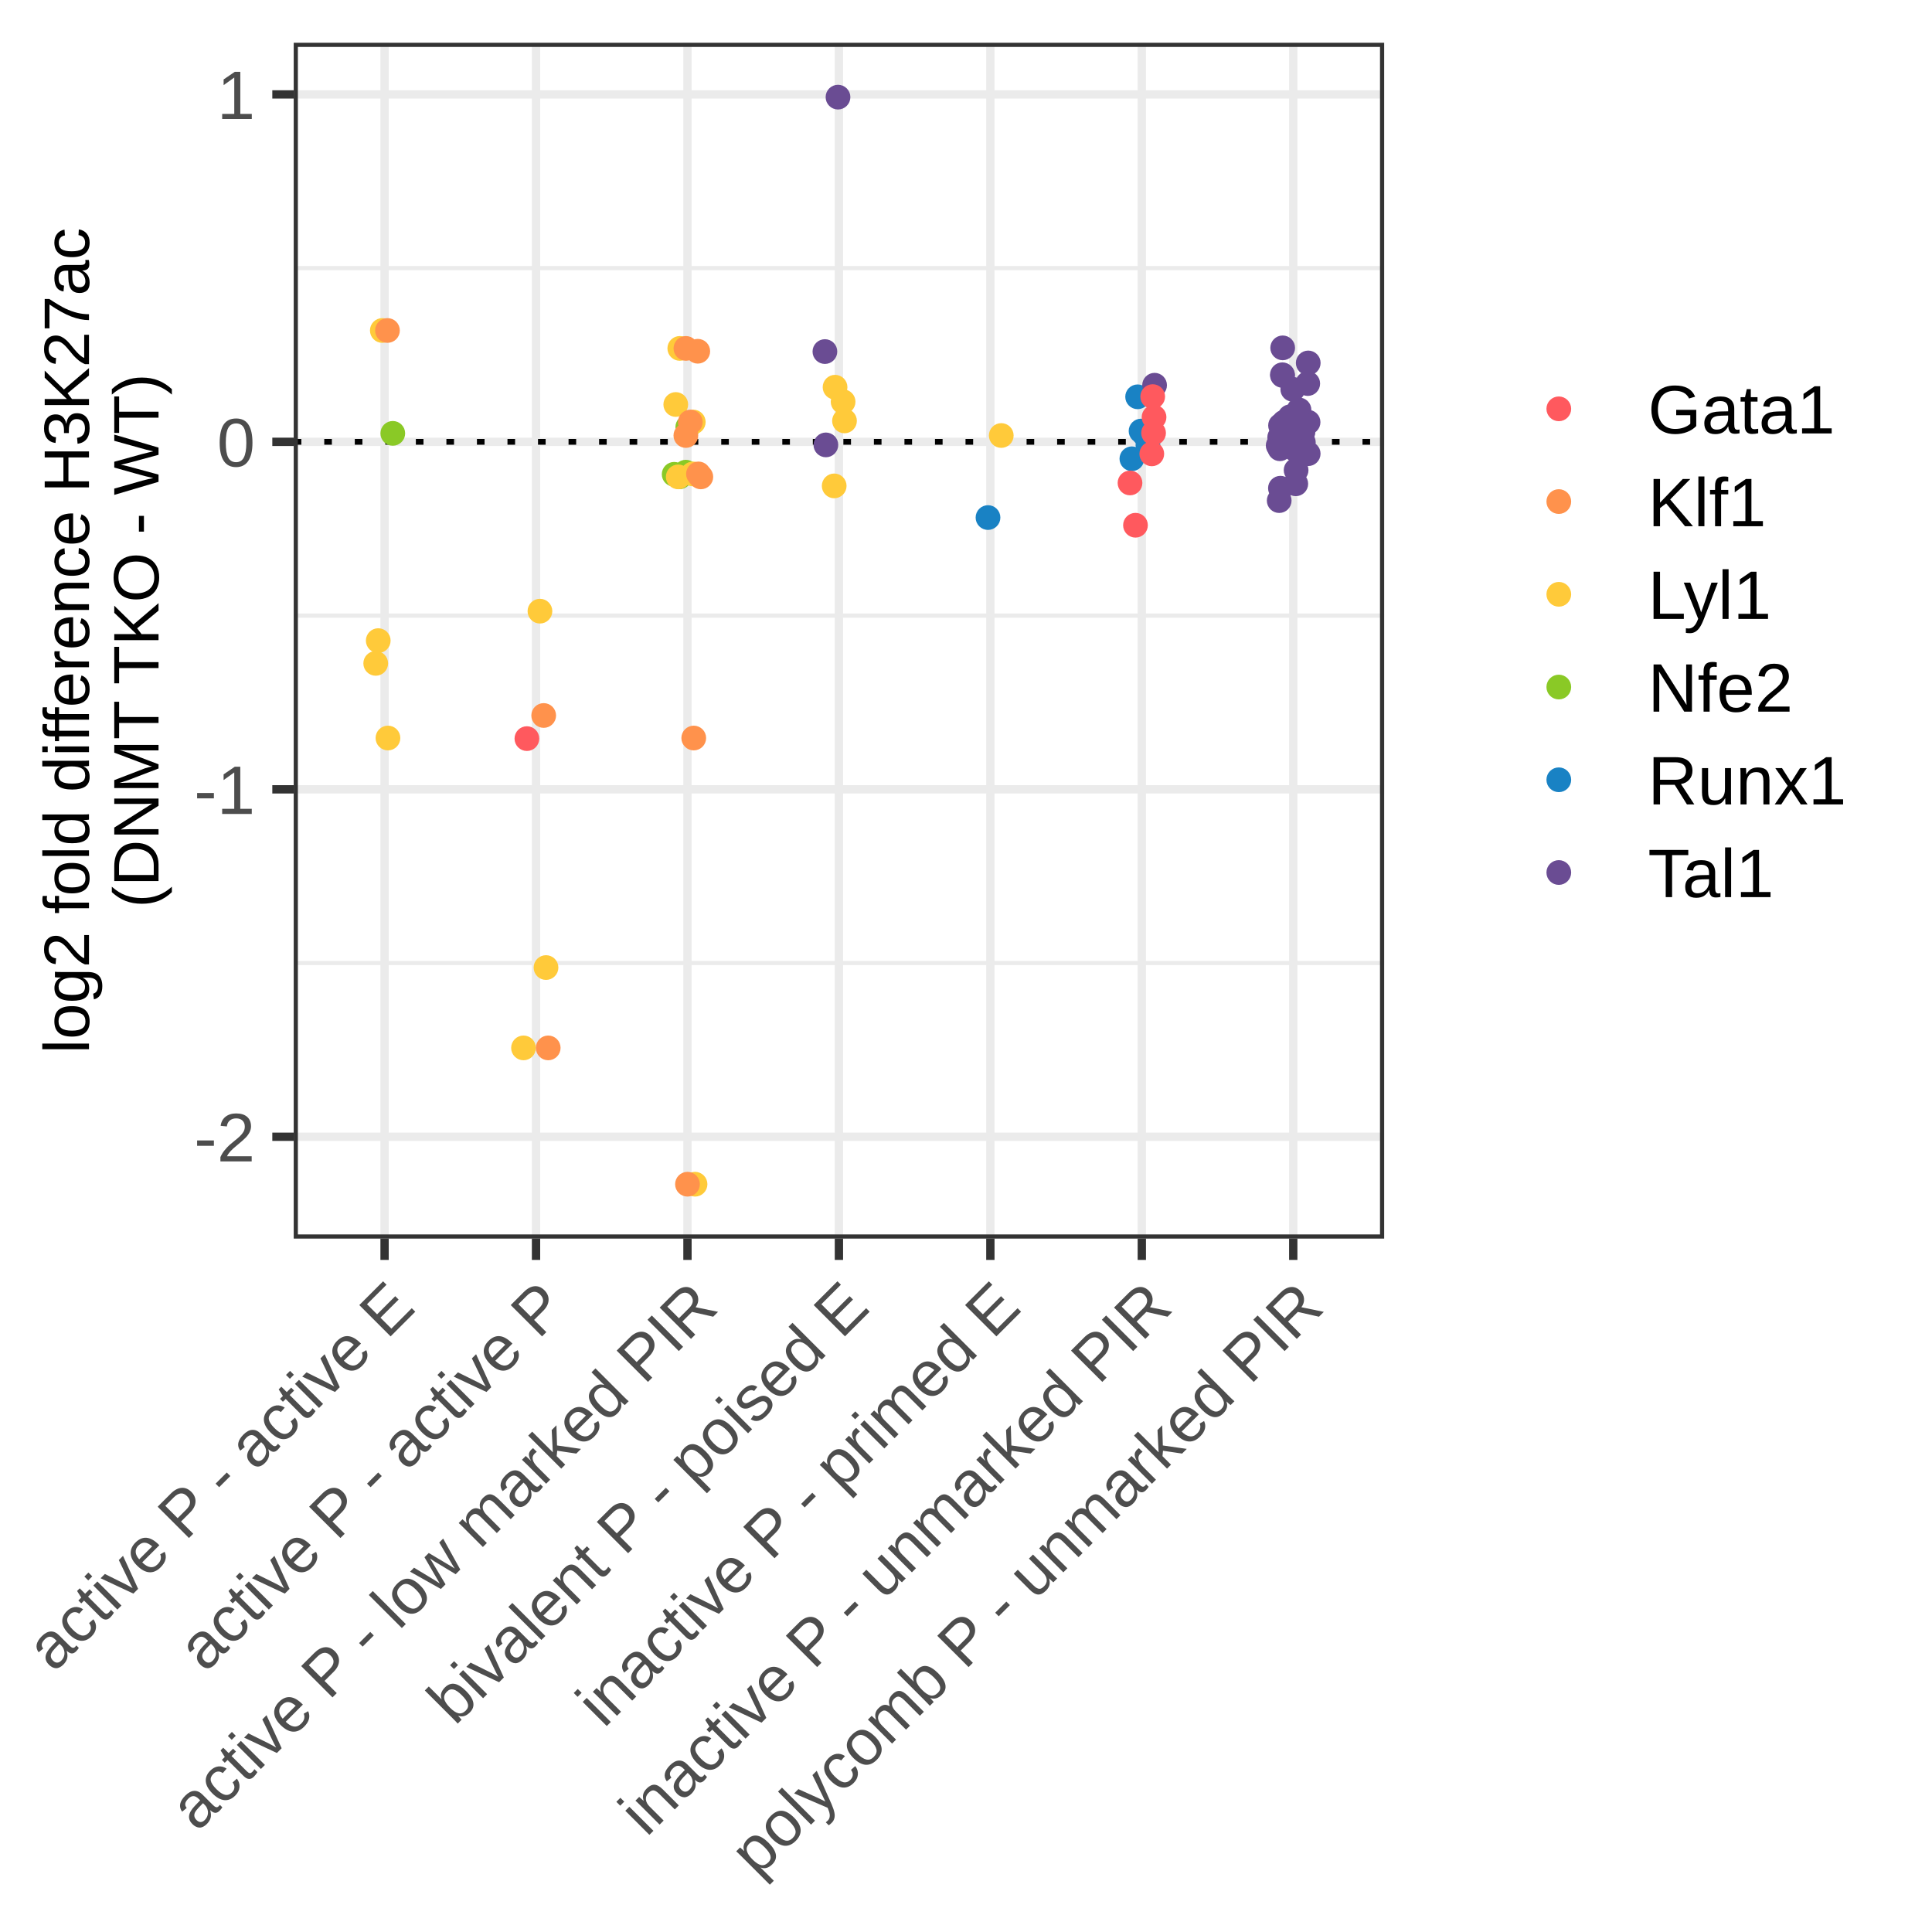
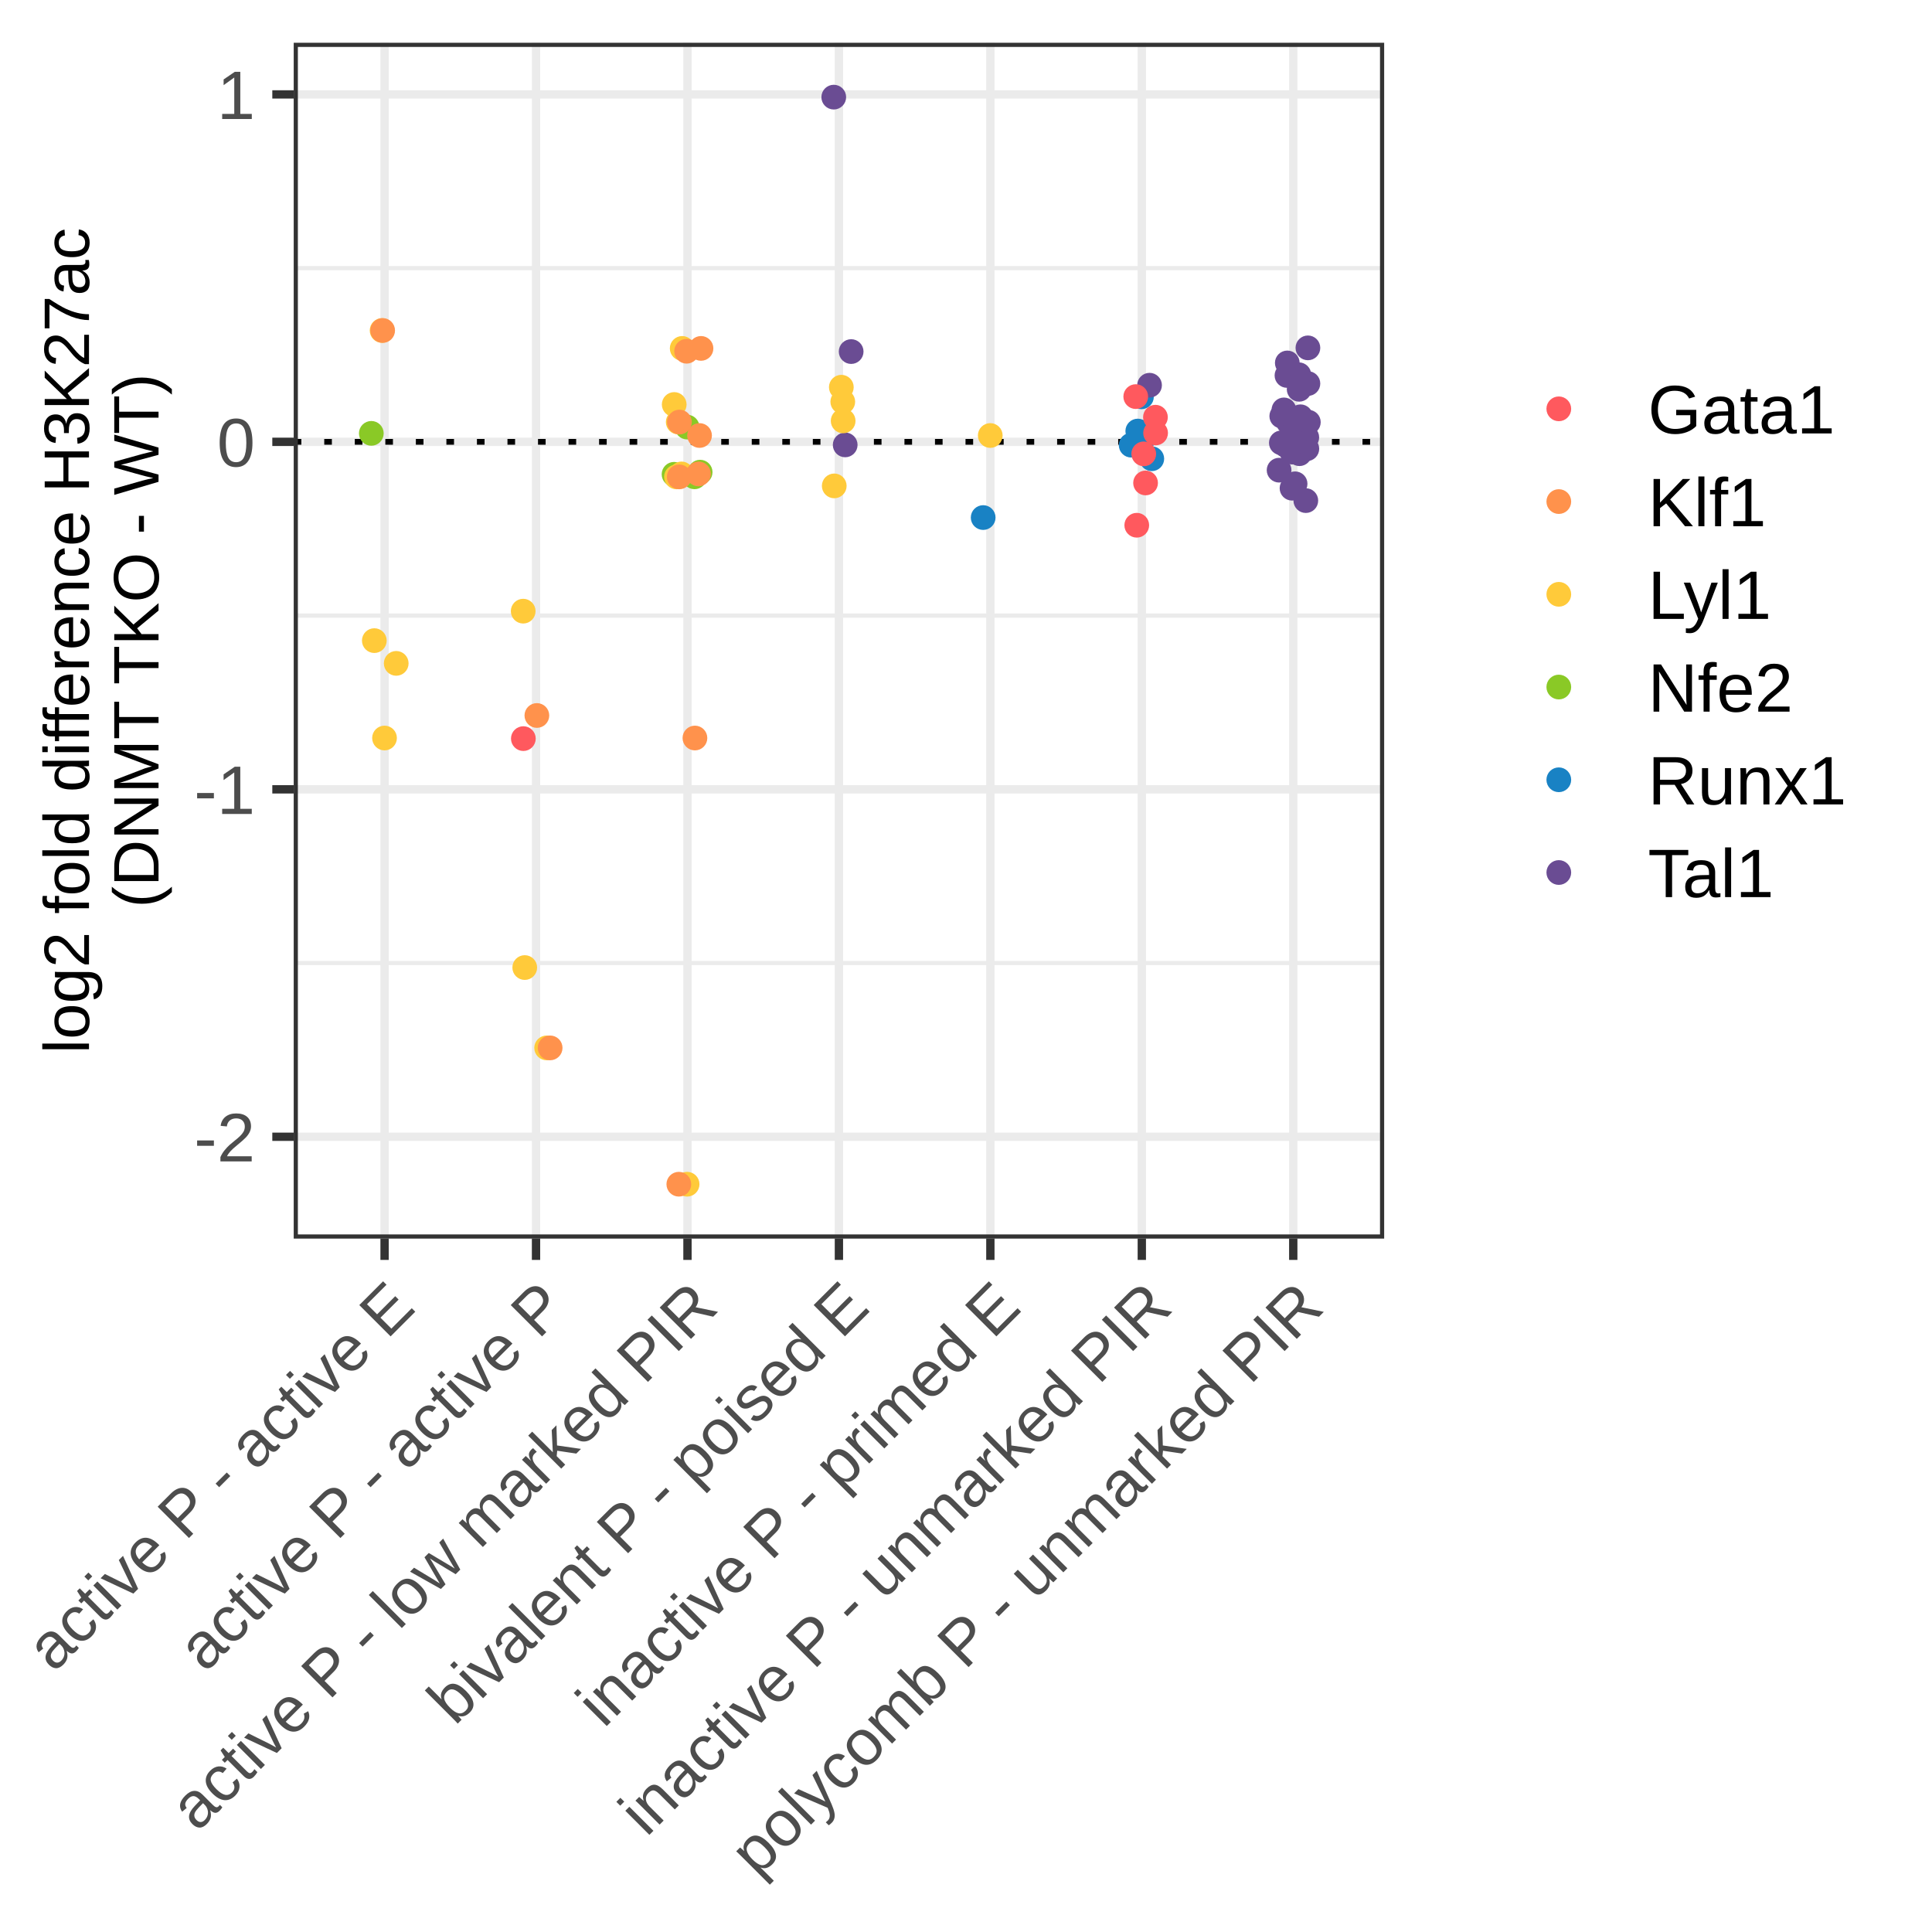
<svg xmlns="http://www.w3.org/2000/svg" class="svglite" width="360.00pt" height="360.00pt" viewBox="0 0 360.00 360.00">
  <defs>
    <style type="text/css">
    .svglite line, .svglite polyline, .svglite polygon, .svglite path, .svglite rect, .svglite circle {
      fill: none;
      stroke: #000000;
      stroke-linecap: round;
      stroke-linejoin: round;
      stroke-miterlimit: 10.00;
    }
    .svglite text {
      white-space: pre;
    }
  </style>
  </defs>
  <rect width="100%" height="100%" style="stroke: none; fill: #FFFFFF;" />
  <defs>
    <clipPath id="cpMC4wMHwzNjAuMDB8MC4wMHwzNjAuMDA=">
      <rect x="0.00" y="0.00" width="360.00" height="360.00" />
    </clipPath>
  </defs>
  <g clip-path="url(#cpMC4wMHwzNjAuMDB8MC4wMHwzNjAuMDA=)">
    <rect x="-0" y="0.00" width="360.00" height="360.00" style="stroke-width: 1.55; stroke: #FFFFFF; fill: #FFFFFF;" />
  </g>
  <defs>
    <clipPath id="cpNTQuNzN8MjU3LjkxfDcuOTd8MjMwLjc5">
      <rect x="54.73" y="7.97" width="203.19" height="222.82" />
    </clipPath>
  </defs>
  <g clip-path="url(#cpNTQuNzN8MjU3LjkxfDcuOTd8MjMwLjc5)">
    <rect x="54.73" y="7.97" width="203.19" height="222.82" style="stroke-width: 1.55; stroke: none; fill: #FFFFFF;" />
    <polyline points="54.73,179.45 257.91,179.45 " style="stroke-width: 0.78; stroke: #EBEBEB; stroke-linecap: butt;" />
    <polyline points="54.73,114.71 257.91,114.71 " style="stroke-width: 0.78; stroke: #EBEBEB; stroke-linecap: butt;" />
    <polyline points="54.73,49.96 257.91,49.96 " style="stroke-width: 0.78; stroke: #EBEBEB; stroke-linecap: butt;" />
    <polyline points="54.73,211.82 257.91,211.82 " style="stroke-width: 1.55; stroke: #EBEBEB; stroke-linecap: butt;" />
    <polyline points="54.73,147.08 257.91,147.08 " style="stroke-width: 1.55; stroke: #EBEBEB; stroke-linecap: butt;" />
    <polyline points="54.73,82.33 257.91,82.33 " style="stroke-width: 1.55; stroke: #EBEBEB; stroke-linecap: butt;" />
    <polyline points="54.73,17.59 257.91,17.59 " style="stroke-width: 1.55; stroke: #EBEBEB; stroke-linecap: butt;" />
    <polyline points="71.66,230.79 71.66,7.97 " style="stroke-width: 1.55; stroke: #EBEBEB; stroke-linecap: butt;" />
    <polyline points="99.88,230.79 99.88,7.97 " style="stroke-width: 1.55; stroke: #EBEBEB; stroke-linecap: butt;" />
    <polyline points="128.10,230.79 128.10,7.97 " style="stroke-width: 1.55; stroke: #EBEBEB; stroke-linecap: butt;" />
    <polyline points="156.32,230.79 156.32,7.97 " style="stroke-width: 1.55; stroke: #EBEBEB; stroke-linecap: butt;" />
    <polyline points="184.54,230.79 184.54,7.97 " style="stroke-width: 1.55; stroke: #EBEBEB; stroke-linecap: butt;" />
    <polyline points="212.76,230.79 212.76,7.97 " style="stroke-width: 1.55; stroke: #EBEBEB; stroke-linecap: butt;" />
    <polyline points="240.98,230.79 240.98,7.97 " style="stroke-width: 1.55; stroke: #EBEBEB; stroke-linecap: butt;" />
    <line x1="54.73" y1="82.33" x2="257.91" y2="82.33" style="stroke-width: 1.07; stroke-dasharray: 1.42,4.27; stroke-linecap: butt;" />
-     <circle cx="125.62" cy="88.38" r="1.95" style="stroke-width: 0.71; stroke: #8AC926; fill: #8AC926;" />
-     <circle cx="127.78" cy="87.98" r="1.95" style="stroke-width: 0.71; stroke: #8AC926; fill: #8AC926;" />
-     <circle cx="73.19" cy="80.75" r="1.95" style="stroke-width: 0.71; stroke: #8AC926; fill: #8AC926;" />
-     <circle cx="128.16" cy="79.58" r="1.95" style="stroke-width: 0.71; stroke: #8AC926; fill: #8AC926;" />
-     <circle cx="126.64" cy="88.85" r="1.95" style="stroke-width: 0.71; stroke: #8AC926; fill: #8AC926;" />
-     <circle cx="212.62" cy="80.32" r="1.95" style="stroke-width: 0.71; stroke: #1982C4; fill: #1982C4;" />
-     <circle cx="213.24" cy="80.95" r="1.95" style="stroke-width: 0.71; stroke: #1982C4; fill: #1982C4;" />
-     <circle cx="211.98" cy="73.94" r="1.95" style="stroke-width: 0.71; stroke: #1982C4; fill: #1982C4;" />
-     <circle cx="213.90" cy="82.95" r="1.95" style="stroke-width: 0.71; stroke: #1982C4; fill: #1982C4;" />
-     <circle cx="184.10" cy="96.44" r="1.95" style="stroke-width: 0.71; stroke: #1982C4; fill: #1982C4;" />
-     <circle cx="210.91" cy="85.48" r="1.95" style="stroke-width: 0.71; stroke: #1982C4; fill: #1982C4;" />
-     <circle cx="238.45" cy="81.50" r="1.95" style="stroke-width: 0.71; stroke: #6A4C93; fill: #6A4C93;" />
-     <circle cx="153.89" cy="82.90" r="1.95" style="stroke-width: 0.71; stroke: #6A4C93; fill: #6A4C93;" />
-     <circle cx="238.59" cy="90.97" r="1.95" style="stroke-width: 0.71; stroke: #6A4C93; fill: #6A4C93;" />
-     <circle cx="240.77" cy="79.77" r="1.95" style="stroke-width: 0.71; stroke: #6A4C93; fill: #6A4C93;" />
+     <circle cx="125.60" cy="88.38" r="1.95" style="stroke-width: 0.71; stroke: #8AC926; fill: #8AC926;" />
+     <circle cx="130.46" cy="87.98" r="1.95" style="stroke-width: 0.71; stroke: #8AC926; fill: #8AC926;" />
+     <circle cx="69.19" cy="80.75" r="1.95" style="stroke-width: 0.71; stroke: #8AC926; fill: #8AC926;" />
+     <circle cx="128.03" cy="79.58" r="1.95" style="stroke-width: 0.71; stroke: #8AC926; fill: #8AC926;" />
+     <circle cx="129.41" cy="88.85" r="1.95" style="stroke-width: 0.71; stroke: #8AC926; fill: #8AC926;" />
+     <circle cx="212.01" cy="80.32" r="1.95" style="stroke-width: 0.71; stroke: #1982C4; fill: #1982C4;" />
+     <circle cx="213.94" cy="80.95" r="1.95" style="stroke-width: 0.71; stroke: #1982C4; fill: #1982C4;" />
+     <circle cx="212.69" cy="73.94" r="1.95" style="stroke-width: 0.71; stroke: #1982C4; fill: #1982C4;" />
+     <circle cx="210.78" cy="82.95" r="1.95" style="stroke-width: 0.71; stroke: #1982C4; fill: #1982C4;" />
+     <circle cx="183.20" cy="96.44" r="1.95" style="stroke-width: 0.71; stroke: #1982C4; fill: #1982C4;" />
+     <circle cx="214.62" cy="85.48" r="1.95" style="stroke-width: 0.71; stroke: #1982C4; fill: #1982C4;" />
+     <circle cx="243.50" cy="81.50" r="1.95" style="stroke-width: 0.71; stroke: #6A4C93; fill: #6A4C93;" />
+     <circle cx="157.49" cy="82.90" r="1.95" style="stroke-width: 0.71; stroke: #6A4C93; fill: #6A4C93;" />
+     <circle cx="240.75" cy="90.97" r="1.95" style="stroke-width: 0.71; stroke: #6A4C93; fill: #6A4C93;" />
+     <circle cx="242.82" cy="79.77" r="1.95" style="stroke-width: 0.71; stroke: #6A4C93; fill: #6A4C93;" />
    <circle cx="238.76" cy="82.52" r="1.95" style="stroke-width: 0.71; stroke: #6A4C93; fill: #6A4C93;" />
-     <circle cx="239.27" cy="78.67" r="1.95" style="stroke-width: 0.71; stroke: #6A4C93; fill: #6A4C93;" />
-     <circle cx="238.36" cy="93.28" r="1.95" style="stroke-width: 0.71; stroke: #6A4C93; fill: #6A4C93;" />
-     <circle cx="240.89" cy="72.54" r="1.95" style="stroke-width: 0.71; stroke: #6A4C93; fill: #6A4C93;" />
-     <circle cx="243.77" cy="67.63" r="1.95" style="stroke-width: 0.71; stroke: #6A4C93; fill: #6A4C93;" />
-     <circle cx="242.79" cy="80.50" r="1.95" style="stroke-width: 0.71; stroke: #6A4C93; fill: #6A4C93;" />
-     <circle cx="242.86" cy="82.43" r="1.95" style="stroke-width: 0.71; stroke: #6A4C93; fill: #6A4C93;" />
-     <circle cx="242.05" cy="76.38" r="1.95" style="stroke-width: 0.71; stroke: #6A4C93; fill: #6A4C93;" />
-     <circle cx="239.01" cy="64.82" r="1.95" style="stroke-width: 0.71; stroke: #6A4C93; fill: #6A4C93;" />
-     <circle cx="238.61" cy="79.28" r="1.95" style="stroke-width: 0.71; stroke: #6A4C93; fill: #6A4C93;" />
-     <circle cx="241.35" cy="83.77" r="1.95" style="stroke-width: 0.71; stroke: #6A4C93; fill: #6A4C93;" />
-     <circle cx="241.51" cy="87.61" r="1.95" style="stroke-width: 0.71; stroke: #6A4C93; fill: #6A4C93;" />
-     <circle cx="153.71" cy="65.51" r="1.95" style="stroke-width: 0.71; stroke: #6A4C93; fill: #6A4C93;" />
-     <circle cx="243.68" cy="71.47" r="1.95" style="stroke-width: 0.71; stroke: #6A4C93; fill: #6A4C93;" />
-     <circle cx="241.34" cy="77.54" r="1.95" style="stroke-width: 0.71; stroke: #6A4C93; fill: #6A4C93;" />
-     <circle cx="243.76" cy="84.54" r="1.95" style="stroke-width: 0.71; stroke: #6A4C93; fill: #6A4C93;" />
-     <circle cx="239.00" cy="69.96" r="1.95" style="stroke-width: 0.71; stroke: #6A4C93; fill: #6A4C93;" />
-     <circle cx="243.74" cy="78.67" r="1.95" style="stroke-width: 0.71; stroke: #6A4C93; fill: #6A4C93;" />
-     <circle cx="240.39" cy="77.66" r="1.95" style="stroke-width: 0.71; stroke: #6A4C93; fill: #6A4C93;" />
-     <circle cx="215.14" cy="71.78" r="1.95" style="stroke-width: 0.71; stroke: #6A4C93; fill: #6A4C93;" />
-     <circle cx="238.49" cy="83.62" r="1.95" style="stroke-width: 0.71; stroke: #6A4C93; fill: #6A4C93;" />
-     <circle cx="240.05" cy="80.62" r="1.95" style="stroke-width: 0.71; stroke: #6A4C93; fill: #6A4C93;" />
-     <circle cx="238.95" cy="69.83" r="1.95" style="stroke-width: 0.71; stroke: #6A4C93; fill: #6A4C93;" />
-     <circle cx="156.15" cy="18.10" r="1.95" style="stroke-width: 0.71; stroke: #6A4C93; fill: #6A4C93;" />
-     <circle cx="241.45" cy="90.15" r="1.95" style="stroke-width: 0.71; stroke: #6A4C93; fill: #6A4C93;" />
-     <circle cx="238.17" cy="83.01" r="1.95" style="stroke-width: 0.71; stroke: #6A4C93; fill: #6A4C93;" />
-     <circle cx="242.76" cy="84.24" r="1.95" style="stroke-width: 0.71; stroke: #6A4C93; fill: #6A4C93;" />
-     <circle cx="155.44" cy="90.54" r="1.95" style="stroke-width: 0.71; stroke: #FFCA3A; fill: #FFCA3A;" />
-     <circle cx="70.48" cy="119.37" r="1.95" style="stroke-width: 0.71; stroke: #FFCA3A; fill: #FFCA3A;" />
-     <circle cx="97.55" cy="195.26" r="1.95" style="stroke-width: 0.71; stroke: #FFCA3A; fill: #FFCA3A;" />
-     <circle cx="129.51" cy="220.66" r="1.95" style="stroke-width: 0.71; stroke: #FFCA3A; fill: #FFCA3A;" />
-     <circle cx="129.18" cy="78.64" r="1.95" style="stroke-width: 0.71; stroke: #FFCA3A; fill: #FFCA3A;" />
-     <circle cx="70.01" cy="123.61" r="1.95" style="stroke-width: 0.71; stroke: #FFCA3A; fill: #FFCA3A;" />
-     <circle cx="186.57" cy="81.15" r="1.95" style="stroke-width: 0.71; stroke: #FFCA3A; fill: #FFCA3A;" />
-     <circle cx="157.10" cy="74.86" r="1.95" style="stroke-width: 0.71; stroke: #FFCA3A; fill: #FFCA3A;" />
-     <circle cx="155.60" cy="72.15" r="1.95" style="stroke-width: 0.71; stroke: #FFCA3A; fill: #FFCA3A;" />
-     <circle cx="126.38" cy="88.86" r="1.95" style="stroke-width: 0.71; stroke: #FFCA3A; fill: #FFCA3A;" />
-     <circle cx="71.24" cy="61.58" r="1.95" style="stroke-width: 0.71; stroke: #FFCA3A; fill: #FFCA3A;" />
-     <circle cx="129.11" cy="88.31" r="1.95" style="stroke-width: 0.71; stroke: #FFCA3A; fill: #FFCA3A;" />
-     <circle cx="126.67" cy="64.92" r="1.95" style="stroke-width: 0.71; stroke: #FFCA3A; fill: #FFCA3A;" />
-     <circle cx="125.92" cy="75.37" r="1.95" style="stroke-width: 0.71; stroke: #FFCA3A; fill: #FFCA3A;" />
-     <circle cx="100.61" cy="113.88" r="1.95" style="stroke-width: 0.71; stroke: #FFCA3A; fill: #FFCA3A;" />
-     <circle cx="72.29" cy="137.52" r="1.95" style="stroke-width: 0.71; stroke: #FFCA3A; fill: #FFCA3A;" />
-     <circle cx="157.36" cy="78.43" r="1.95" style="stroke-width: 0.71; stroke: #FFCA3A; fill: #FFCA3A;" />
-     <circle cx="101.74" cy="180.29" r="1.95" style="stroke-width: 0.71; stroke: #FFCA3A; fill: #FFCA3A;" />
-     <circle cx="101.31" cy="133.32" r="1.95" style="stroke-width: 0.71; stroke: #FF924C; fill: #FF924C;" />
-     <circle cx="102.15" cy="195.26" r="1.95" style="stroke-width: 0.71; stroke: #FF924C; fill: #FF924C;" />
-     <circle cx="128.10" cy="220.66" r="1.95" style="stroke-width: 0.71; stroke: #FF924C; fill: #FF924C;" />
-     <circle cx="128.63" cy="78.64" r="1.95" style="stroke-width: 0.71; stroke: #FF924C; fill: #FF924C;" />
-     <circle cx="130.02" cy="65.45" r="1.95" style="stroke-width: 0.71; stroke: #FF924C; fill: #FF924C;" />
-     <circle cx="127.80" cy="81.15" r="1.95" style="stroke-width: 0.71; stroke: #FF924C; fill: #FF924C;" />
-     <circle cx="130.59" cy="88.86" r="1.95" style="stroke-width: 0.71; stroke: #FF924C; fill: #FF924C;" />
-     <circle cx="72.20" cy="61.58" r="1.95" style="stroke-width: 0.71; stroke: #FF924C; fill: #FF924C;" />
+     <circle cx="240.09" cy="78.67" r="1.95" style="stroke-width: 0.71; stroke: #6A4C93; fill: #6A4C93;" />
+     <circle cx="243.32" cy="93.28" r="1.95" style="stroke-width: 0.71; stroke: #6A4C93; fill: #6A4C93;" />
+     <circle cx="242.08" cy="72.54" r="1.95" style="stroke-width: 0.71; stroke: #6A4C93; fill: #6A4C93;" />
+     <circle cx="239.87" cy="67.63" r="1.95" style="stroke-width: 0.71; stroke: #6A4C93; fill: #6A4C93;" />
+     <circle cx="242.56" cy="80.50" r="1.95" style="stroke-width: 0.71; stroke: #6A4C93; fill: #6A4C93;" />
+     <circle cx="239.94" cy="82.43" r="1.95" style="stroke-width: 0.71; stroke: #6A4C93; fill: #6A4C93;" />
+     <circle cx="239.24" cy="76.38" r="1.95" style="stroke-width: 0.71; stroke: #6A4C93; fill: #6A4C93;" />
+     <circle cx="243.71" cy="64.82" r="1.95" style="stroke-width: 0.71; stroke: #6A4C93; fill: #6A4C93;" />
+     <circle cx="242.96" cy="79.28" r="1.95" style="stroke-width: 0.71; stroke: #6A4C93; fill: #6A4C93;" />
+     <circle cx="242.46" cy="83.77" r="1.95" style="stroke-width: 0.71; stroke: #6A4C93; fill: #6A4C93;" />
+     <circle cx="238.34" cy="87.61" r="1.95" style="stroke-width: 0.71; stroke: #6A4C93; fill: #6A4C93;" />
+     <circle cx="158.60" cy="65.51" r="1.95" style="stroke-width: 0.71; stroke: #6A4C93; fill: #6A4C93;" />
+     <circle cx="243.71" cy="71.47" r="1.95" style="stroke-width: 0.71; stroke: #6A4C93; fill: #6A4C93;" />
+     <circle cx="238.84" cy="77.54" r="1.95" style="stroke-width: 0.71; stroke: #6A4C93; fill: #6A4C93;" />
+     <circle cx="242.13" cy="84.54" r="1.95" style="stroke-width: 0.71; stroke: #6A4C93; fill: #6A4C93;" />
+     <circle cx="239.81" cy="69.96" r="1.95" style="stroke-width: 0.71; stroke: #6A4C93; fill: #6A4C93;" />
+     <circle cx="243.79" cy="78.67" r="1.95" style="stroke-width: 0.71; stroke: #6A4C93; fill: #6A4C93;" />
+     <circle cx="242.33" cy="77.66" r="1.95" style="stroke-width: 0.71; stroke: #6A4C93; fill: #6A4C93;" />
+     <circle cx="214.20" cy="71.78" r="1.95" style="stroke-width: 0.71; stroke: #6A4C93; fill: #6A4C93;" />
+     <circle cx="243.51" cy="83.62" r="1.95" style="stroke-width: 0.71; stroke: #6A4C93; fill: #6A4C93;" />
+     <circle cx="240.95" cy="80.62" r="1.95" style="stroke-width: 0.71; stroke: #6A4C93; fill: #6A4C93;" />
+     <circle cx="242.02" cy="69.83" r="1.95" style="stroke-width: 0.71; stroke: #6A4C93; fill: #6A4C93;" />
+     <circle cx="155.36" cy="18.10" r="1.95" style="stroke-width: 0.71; stroke: #6A4C93; fill: #6A4C93;" />
+     <circle cx="241.32" cy="90.15" r="1.95" style="stroke-width: 0.71; stroke: #6A4C93; fill: #6A4C93;" />
+     <circle cx="239.62" cy="83.01" r="1.95" style="stroke-width: 0.71; stroke: #6A4C93; fill: #6A4C93;" />
+     <circle cx="240.75" cy="84.24" r="1.95" style="stroke-width: 0.71; stroke: #6A4C93; fill: #6A4C93;" />
+     <circle cx="155.45" cy="90.54" r="1.95" style="stroke-width: 0.71; stroke: #FFCA3A; fill: #FFCA3A;" />
+     <circle cx="69.75" cy="119.37" r="1.95" style="stroke-width: 0.71; stroke: #FFCA3A; fill: #FFCA3A;" />
+     <circle cx="101.86" cy="195.26" r="1.95" style="stroke-width: 0.71; stroke: #FFCA3A; fill: #FFCA3A;" />
+     <circle cx="128.03" cy="220.66" r="1.95" style="stroke-width: 0.71; stroke: #FFCA3A; fill: #FFCA3A;" />
+     <circle cx="126.38" cy="78.64" r="1.95" style="stroke-width: 0.71; stroke: #FFCA3A; fill: #FFCA3A;" />
+     <circle cx="73.83" cy="123.61" r="1.95" style="stroke-width: 0.71; stroke: #FFCA3A; fill: #FFCA3A;" />
+     <circle cx="184.52" cy="81.15" r="1.95" style="stroke-width: 0.71; stroke: #FFCA3A; fill: #FFCA3A;" />
+     <circle cx="157.04" cy="74.86" r="1.95" style="stroke-width: 0.71; stroke: #FFCA3A; fill: #FFCA3A;" />
+     <circle cx="156.77" cy="72.15" r="1.95" style="stroke-width: 0.71; stroke: #FFCA3A; fill: #FFCA3A;" />
+     <circle cx="126.05" cy="88.86" r="1.95" style="stroke-width: 0.71; stroke: #FFCA3A; fill: #FFCA3A;" />
+     <circle cx="71.20" cy="61.58" r="1.95" style="stroke-width: 0.71; stroke: #FFCA3A; fill: #FFCA3A;" />
+     <circle cx="126.99" cy="88.31" r="1.95" style="stroke-width: 0.71; stroke: #FFCA3A; fill: #FFCA3A;" />
+     <circle cx="127.12" cy="64.92" r="1.95" style="stroke-width: 0.71; stroke: #FFCA3A; fill: #FFCA3A;" />
+     <circle cx="125.63" cy="75.37" r="1.95" style="stroke-width: 0.71; stroke: #FFCA3A; fill: #FFCA3A;" />
+     <circle cx="97.49" cy="113.88" r="1.95" style="stroke-width: 0.71; stroke: #FFCA3A; fill: #FFCA3A;" />
+     <circle cx="71.65" cy="137.52" r="1.95" style="stroke-width: 0.71; stroke: #FFCA3A; fill: #FFCA3A;" />
+     <circle cx="157.11" cy="78.43" r="1.95" style="stroke-width: 0.71; stroke: #FFCA3A; fill: #FFCA3A;" />
+     <circle cx="97.78" cy="180.29" r="1.95" style="stroke-width: 0.71; stroke: #FFCA3A; fill: #FFCA3A;" />
+     <circle cx="100.04" cy="133.32" r="1.95" style="stroke-width: 0.71; stroke: #FF924C; fill: #FF924C;" />
+     <circle cx="102.51" cy="195.26" r="1.95" style="stroke-width: 0.71; stroke: #FF924C; fill: #FF924C;" />
+     <circle cx="126.49" cy="220.66" r="1.95" style="stroke-width: 0.71; stroke: #FF924C; fill: #FF924C;" />
+     <circle cx="126.60" cy="78.64" r="1.95" style="stroke-width: 0.71; stroke: #FF924C; fill: #FF924C;" />
+     <circle cx="127.94" cy="65.45" r="1.95" style="stroke-width: 0.71; stroke: #FF924C; fill: #FF924C;" />
+     <circle cx="130.35" cy="81.15" r="1.95" style="stroke-width: 0.71; stroke: #FF924C; fill: #FF924C;" />
+     <circle cx="126.57" cy="88.86" r="1.95" style="stroke-width: 0.71; stroke: #FF924C; fill: #FF924C;" />
+     <circle cx="71.30" cy="61.58" r="1.95" style="stroke-width: 0.71; stroke: #FF924C; fill: #FF924C;" />
    <circle cx="130.15" cy="88.31" r="1.95" style="stroke-width: 0.71; stroke: #FF924C; fill: #FF924C;" />
-     <circle cx="127.81" cy="64.92" r="1.95" style="stroke-width: 0.71; stroke: #FF924C; fill: #FF924C;" />
-     <circle cx="129.27" cy="137.52" r="1.95" style="stroke-width: 0.71; stroke: #FF924C; fill: #FF924C;" />
-     <circle cx="210.56" cy="89.99" r="1.95" style="stroke-width: 0.71; stroke: #FF595E; fill: #FF595E;" />
-     <circle cx="211.58" cy="97.87" r="1.95" style="stroke-width: 0.71; stroke: #FF595E; fill: #FF595E;" />
-     <circle cx="214.62" cy="84.57" r="1.95" style="stroke-width: 0.71; stroke: #FF595E; fill: #FF595E;" />
-     <circle cx="98.18" cy="137.63" r="1.95" style="stroke-width: 0.71; stroke: #FF595E; fill: #FF595E;" />
-     <circle cx="214.79" cy="73.90" r="1.95" style="stroke-width: 0.71; stroke: #FF595E; fill: #FF595E;" />
-     <circle cx="215.04" cy="77.74" r="1.95" style="stroke-width: 0.71; stroke: #FF595E; fill: #FF595E;" />
-     <circle cx="214.95" cy="80.68" r="1.95" style="stroke-width: 0.71; stroke: #FF595E; fill: #FF595E;" />
+     <circle cx="130.62" cy="64.92" r="1.95" style="stroke-width: 0.71; stroke: #FF924C; fill: #FF924C;" />
+     <circle cx="129.49" cy="137.52" r="1.95" style="stroke-width: 0.71; stroke: #FF924C; fill: #FF924C;" />
+     <circle cx="213.46" cy="89.99" r="1.95" style="stroke-width: 0.71; stroke: #FF595E; fill: #FF595E;" />
+     <circle cx="211.82" cy="97.87" r="1.95" style="stroke-width: 0.71; stroke: #FF595E; fill: #FF595E;" />
+     <circle cx="213.12" cy="84.57" r="1.95" style="stroke-width: 0.71; stroke: #FF595E; fill: #FF595E;" />
+     <circle cx="97.52" cy="137.63" r="1.95" style="stroke-width: 0.71; stroke: #FF595E; fill: #FF595E;" />
+     <circle cx="211.63" cy="73.90" r="1.95" style="stroke-width: 0.71; stroke: #FF595E; fill: #FF595E;" />
+     <circle cx="215.30" cy="77.74" r="1.95" style="stroke-width: 0.71; stroke: #FF595E; fill: #FF595E;" />
+     <circle cx="215.33" cy="80.68" r="1.95" style="stroke-width: 0.71; stroke: #FF595E; fill: #FF595E;" />
    <rect x="54.73" y="7.97" width="203.19" height="222.82" style="stroke-width: 1.55; stroke: #333333;" />
  </g>
  <g clip-path="url(#cpMC4wMHwzNjAuMDB8MC4wMHwzNjAuMDA=)">
    <text x="47.55" y="216.41" text-anchor="end" style="font-size: 12.80px;fill: #4D4D4D; font-family: &quot;Arial&quot;;" textLength="11.38px" lengthAdjust="spacingAndGlyphs">-2</text>
    <text x="47.55" y="151.67" text-anchor="end" style="font-size: 12.80px;fill: #4D4D4D; font-family: &quot;Arial&quot;;" textLength="11.38px" lengthAdjust="spacingAndGlyphs">-1</text>
    <text x="47.55" y="86.92" text-anchor="end" style="font-size: 12.80px;fill: #4D4D4D; font-family: &quot;Arial&quot;;" textLength="7.11px" lengthAdjust="spacingAndGlyphs">0</text>
    <text x="47.55" y="22.18" text-anchor="end" style="font-size: 12.80px;fill: #4D4D4D; font-family: &quot;Arial&quot;;" textLength="7.11px" lengthAdjust="spacingAndGlyphs">1</text>
    <polyline points="50.74,211.82 54.73,211.82 " style="stroke-width: 1.55; stroke: #333333; stroke-linecap: butt;" />
    <polyline points="50.74,147.08 54.73,147.08 " style="stroke-width: 1.55; stroke: #333333; stroke-linecap: butt;" />
    <polyline points="50.74,82.33 54.73,82.33 " style="stroke-width: 1.55; stroke: #333333; stroke-linecap: butt;" />
    <polyline points="50.74,17.59 54.73,17.59 " style="stroke-width: 1.55; stroke: #333333; stroke-linecap: butt;" />
    <polyline points="71.66,234.77 71.66,230.79 " style="stroke-width: 1.55; stroke: #333333; stroke-linecap: butt;" />
    <polyline points="99.88,234.77 99.88,230.79 " style="stroke-width: 1.55; stroke: #333333; stroke-linecap: butt;" />
    <polyline points="128.10,234.77 128.10,230.79 " style="stroke-width: 1.55; stroke: #333333; stroke-linecap: butt;" />
    <polyline points="156.32,234.77 156.32,230.79 " style="stroke-width: 1.55; stroke: #333333; stroke-linecap: butt;" />
    <polyline points="184.54,234.77 184.54,230.79 " style="stroke-width: 1.55; stroke: #333333; stroke-linecap: butt;" />
    <polyline points="212.76,234.77 212.76,230.79 " style="stroke-width: 1.55; stroke: #333333; stroke-linecap: butt;" />
    <polyline points="240.98,234.77 240.98,230.79 " style="stroke-width: 1.55; stroke: #333333; stroke-linecap: butt;" />
    <text transform="translate(77.75,244.05) rotate(-45)" text-anchor="end" style="font-size: 12.00px;fill: #4D4D4D; font-family: &quot;Arial&quot;;" textLength="96.03px" lengthAdjust="spacingAndGlyphs">active P - active E</text>
    <text transform="translate(105.97,244.05) rotate(-45)" text-anchor="end" style="font-size: 12.00px;fill: #4D4D4D; font-family: &quot;Arial&quot;;" textLength="96.03px" lengthAdjust="spacingAndGlyphs">active P - active P</text>
    <text transform="translate(134.19,244.05) rotate(-45)" text-anchor="end" style="font-size: 12.00px;fill: #4D4D4D; font-family: &quot;Arial&quot;;" textLength="138.04px" lengthAdjust="spacingAndGlyphs">active P - low marked PIR</text>
    <text transform="translate(162.41,244.05) rotate(-45)" text-anchor="end" style="font-size: 12.00px;fill: #4D4D4D; font-family: &quot;Arial&quot;;" textLength="110.06px" lengthAdjust="spacingAndGlyphs">bivalent P - poised E</text>
    <text transform="translate(190.63,244.05) rotate(-45)" text-anchor="end" style="font-size: 12.00px;fill: #4D4D4D; font-family: &quot;Arial&quot;;" textLength="110.70px" lengthAdjust="spacingAndGlyphs">inactive P - primed E</text>
    <text transform="translate(218.85,244.05) rotate(-45)" text-anchor="end" style="font-size: 12.00px;fill: #4D4D4D; font-family: &quot;Arial&quot;;" textLength="139.38px" lengthAdjust="spacingAndGlyphs">inactive P - unmarked PIR</text>
    <text transform="translate(247.07,244.05) rotate(-45)" text-anchor="end" style="font-size: 12.00px;fill: #4D4D4D; font-family: &quot;Arial&quot;;" textLength="150.06px" lengthAdjust="spacingAndGlyphs">polycomb P - unmarked PIR</text>
    <text transform="translate(16.58,119.38) rotate(-90)" text-anchor="middle" style="font-size: 12.00px; font-family: &quot;Arial&quot;;" textLength="154.10px" lengthAdjust="spacingAndGlyphs">log2 fold difference H3K27ac</text>
    <text transform="translate(29.54,119.38) rotate(-90)" text-anchor="middle" style="font-size: 12.00px; font-family: &quot;Arial&quot;;" textLength="103.31px" lengthAdjust="spacingAndGlyphs"> (DNMT TKO - WT)</text>
    <rect x="273.85" y="59.57" width="78.18" height="119.62" style="stroke-width: 1.55; stroke: none; fill: #FFFFFF;" />
    <rect x="281.82" y="67.54" width="17.28" height="17.28" style="stroke-width: 1.55; stroke: none; fill: #FFFFFF;" />
    <circle cx="290.46" cy="76.18" r="1.95" style="stroke-width: 0.71; stroke: #FF595E; fill: #FF595E;" />
    <rect x="281.82" y="84.82" width="17.28" height="17.28" style="stroke-width: 1.55; stroke: none; fill: #FFFFFF;" />
    <circle cx="290.46" cy="93.46" r="1.95" style="stroke-width: 0.71; stroke: #FF924C; fill: #FF924C;" />
    <rect x="281.82" y="102.10" width="17.28" height="17.28" style="stroke-width: 1.55; stroke: none; fill: #FFFFFF;" />
    <circle cx="290.46" cy="110.74" r="1.95" style="stroke-width: 0.71; stroke: #FFCA3A; fill: #FFCA3A;" />
    <rect x="281.82" y="119.38" width="17.28" height="17.28" style="stroke-width: 1.55; stroke: none; fill: #FFFFFF;" />
    <circle cx="290.46" cy="128.02" r="1.95" style="stroke-width: 0.71; stroke: #8AC926; fill: #8AC926;" />
    <rect x="281.82" y="136.66" width="17.28" height="17.28" style="stroke-width: 1.55; stroke: none; fill: #FFFFFF;" />
    <circle cx="290.46" cy="145.30" r="1.95" style="stroke-width: 0.71; stroke: #1982C4; fill: #1982C4;" />
    <rect x="281.82" y="153.94" width="17.28" height="17.28" style="stroke-width: 1.55; stroke: none; fill: #FFFFFF;" />
    <circle cx="290.46" cy="162.58" r="1.95" style="stroke-width: 0.71; stroke: #6A4C93; fill: #6A4C93;" />
    <text x="307.07" y="80.77" style="font-size: 12.80px; font-family: &quot;Arial&quot;;" textLength="34.85px" lengthAdjust="spacingAndGlyphs">Gata1</text>
    <text x="307.07" y="98.05" style="font-size: 12.80px; font-family: &quot;Arial&quot;;" textLength="22.05px" lengthAdjust="spacingAndGlyphs">Klf1</text>
    <text x="307.07" y="115.33" style="font-size: 12.80px; font-family: &quot;Arial&quot;;" textLength="23.47px" lengthAdjust="spacingAndGlyphs">Lyl1</text>
    <text x="307.07" y="132.61" style="font-size: 12.80px; font-family: &quot;Arial&quot;;" textLength="27.03px" lengthAdjust="spacingAndGlyphs">Nfe2</text>
    <text x="307.07" y="149.89" style="font-size: 12.80px; font-family: &quot;Arial&quot;;" textLength="36.99px" lengthAdjust="spacingAndGlyphs">Runx1</text>
    <text x="307.07" y="167.17" style="font-size: 12.80px; font-family: &quot;Arial&quot;;" textLength="24.89px" lengthAdjust="spacingAndGlyphs">Tal1</text>
  </g>
</svg>
